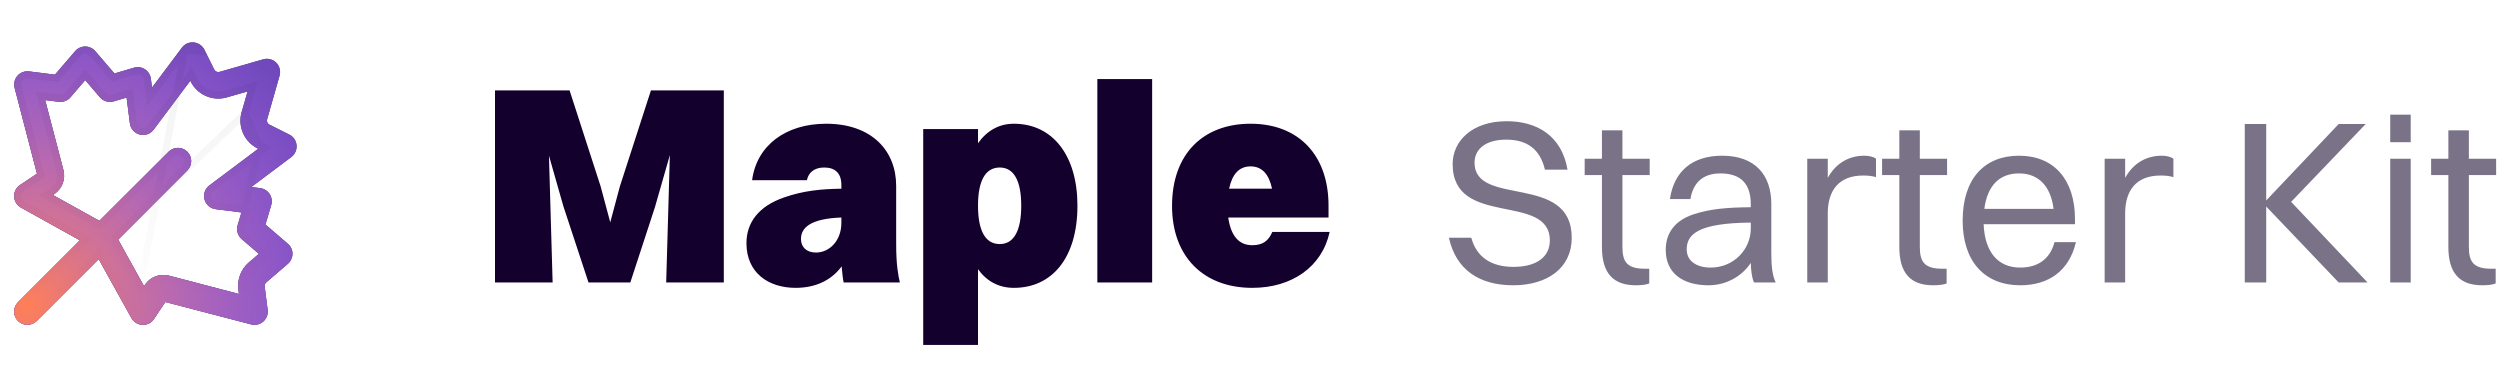
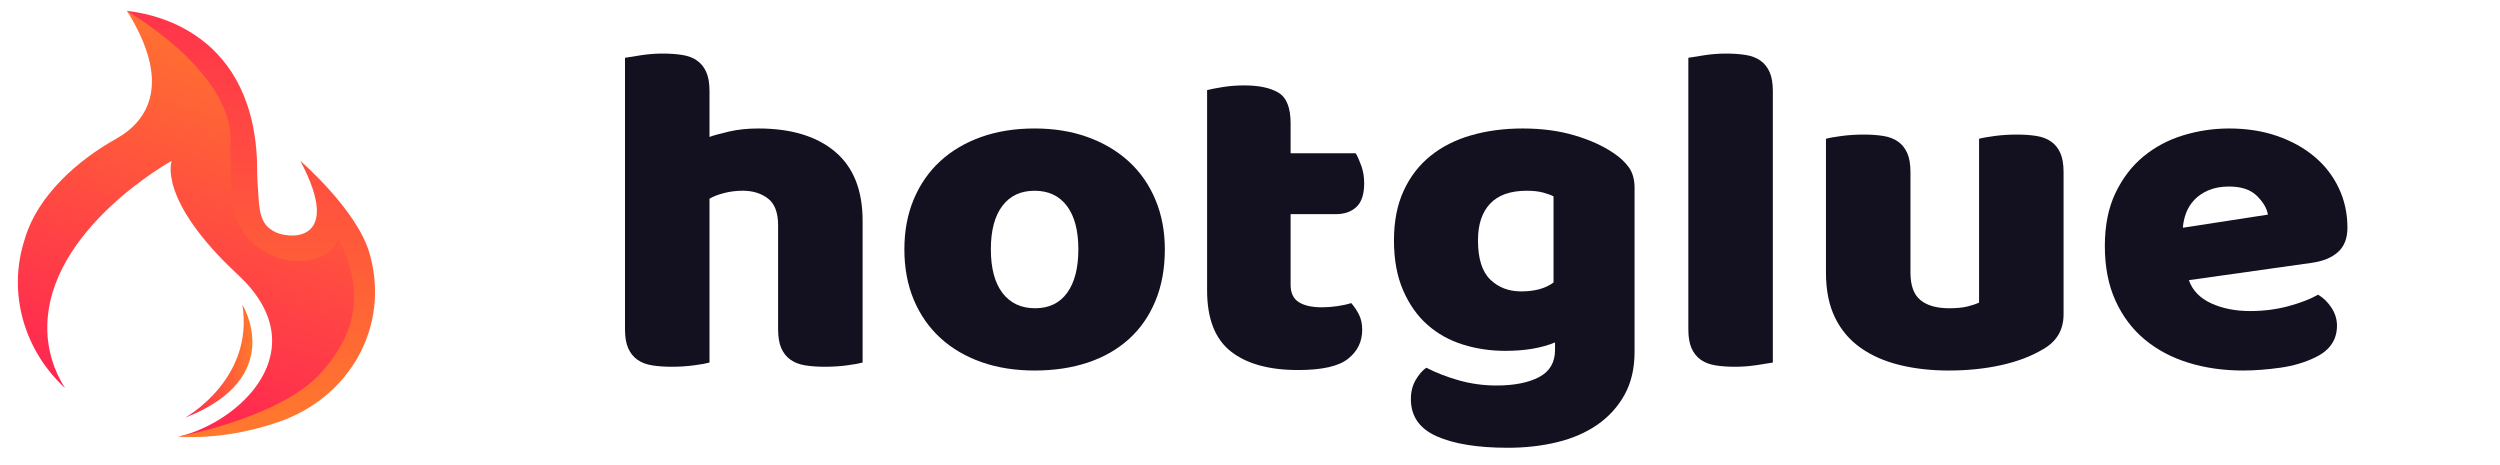
- <svg xmlns="http://www.w3.org/2000/svg" width="177" height="26" viewBox="0 0 177 26" fill="none">
-   <path d="M14.47 3.52C14.325 3.231 14.04 3.036 13.716 3.004C13.392 2.973 13.076 3.114 12.88 3.375L10.763 6.203L10.681 5.574C10.646 5.301 10.494 5.059 10.263 4.907C10.033 4.754 9.748 4.715 9.486 4.793L8.103 5.203L6.744 3.621C6.564 3.414 6.306 3.293 6.033 3.293C5.76 3.293 5.498 3.414 5.322 3.621L3.892 5.285L2.057 5.055C1.748 5.016 1.439 5.133 1.236 5.367C1.033 5.602 0.955 5.918 1.033 6.219L2.619 12.297L1.42 13.098C1.146 13.277 0.99 13.59 1.002 13.914C1.014 14.238 1.197 14.535 1.482 14.695L5.658 17.015L1.275 21.398C0.908 21.765 0.908 22.359 1.275 22.722C1.643 23.085 2.236 23.089 2.6 22.722L6.986 18.343L9.306 22.519C9.466 22.804 9.759 22.988 10.087 22.999C10.415 23.011 10.724 22.855 10.904 22.581L11.704 21.382L17.782 22.968C18.083 23.046 18.403 22.972 18.638 22.765C18.872 22.558 18.989 22.253 18.95 21.945L18.739 20.273C18.728 20.168 18.767 20.066 18.845 19.996L20.38 18.679C20.587 18.5 20.708 18.242 20.708 17.968C20.708 17.695 20.587 17.433 20.38 17.258L18.794 15.898L19.204 14.515C19.282 14.25 19.239 13.969 19.091 13.738C18.942 13.508 18.696 13.355 18.423 13.32L17.798 13.238L20.626 11.117C20.888 10.922 21.024 10.605 20.997 10.281C20.97 9.957 20.774 9.672 20.481 9.527L19.071 8.82C18.939 8.754 18.868 8.598 18.911 8.453L19.794 5.36C19.888 5.032 19.798 4.68 19.556 4.438C19.314 4.196 18.962 4.106 18.634 4.2L15.54 5.09C15.396 5.133 15.243 5.063 15.173 4.93L14.47 3.52ZM8.365 16.965L13.263 12.066C13.63 11.699 13.63 11.105 13.263 10.742C12.896 10.379 12.302 10.375 11.939 10.742L7.037 15.636L3.74 13.805L3.846 13.734C4.4 13.363 4.658 12.684 4.49 12.039L3.197 7.086L4.162 7.207C4.474 7.246 4.787 7.125 4.99 6.887L6.033 5.672L7.076 6.887C7.318 7.168 7.701 7.281 8.056 7.176L8.962 6.906L9.197 8.734C9.244 9.113 9.517 9.426 9.888 9.524C10.259 9.621 10.65 9.484 10.877 9.18L13.474 5.715L13.501 5.77C13.97 6.711 15.044 7.184 16.056 6.895L17.529 6.473L17.107 7.945C16.818 8.957 17.29 10.031 18.232 10.504L18.286 10.531L14.822 13.129C14.517 13.359 14.38 13.75 14.478 14.117C14.575 14.484 14.888 14.758 15.267 14.808L17.095 15.043L16.825 15.949C16.72 16.304 16.833 16.687 17.114 16.929L18.329 17.972L17.622 18.578C17.064 19.054 16.782 19.781 16.876 20.511L16.915 20.812L11.962 19.515C11.318 19.347 10.638 19.605 10.267 20.16L10.197 20.265L8.365 16.965Z" fill="#0D001D" />
-   <path d="M14.47 3.52C14.325 3.231 14.04 3.036 13.716 3.004C13.392 2.973 13.076 3.114 12.88 3.375L10.763 6.203L10.681 5.574C10.646 5.301 10.494 5.059 10.263 4.907C10.033 4.754 9.748 4.715 9.486 4.793L8.103 5.203L6.744 3.621C6.564 3.414 6.306 3.293 6.033 3.293C5.76 3.293 5.498 3.414 5.322 3.621L3.892 5.285L2.057 5.055C1.748 5.016 1.439 5.133 1.236 5.367C1.033 5.602 0.955 5.918 1.033 6.219L2.619 12.297L1.42 13.098C1.146 13.277 0.99 13.59 1.002 13.914C1.014 14.238 1.197 14.535 1.482 14.695L5.658 17.015L1.275 21.398C0.908 21.765 0.908 22.359 1.275 22.722C1.643 23.085 2.236 23.089 2.6 22.722L6.986 18.343L9.306 22.519C9.466 22.804 9.759 22.988 10.087 22.999C10.415 23.011 10.724 22.855 10.904 22.581L11.704 21.382L17.782 22.968C18.083 23.046 18.403 22.972 18.638 22.765C18.872 22.558 18.989 22.253 18.95 21.945L18.739 20.273C18.728 20.168 18.767 20.066 18.845 19.996L20.38 18.679C20.587 18.5 20.708 18.242 20.708 17.968C20.708 17.695 20.587 17.433 20.38 17.258L18.794 15.898L19.204 14.515C19.282 14.25 19.239 13.969 19.091 13.738C18.942 13.508 18.696 13.355 18.423 13.32L17.798 13.238L20.626 11.117C20.888 10.922 21.024 10.605 20.997 10.281C20.97 9.957 20.774 9.672 20.481 9.527L19.071 8.82C18.939 8.754 18.868 8.598 18.911 8.453L19.794 5.36C19.888 5.032 19.798 4.68 19.556 4.438C19.314 4.196 18.962 4.106 18.634 4.2L15.54 5.09C15.396 5.133 15.243 5.063 15.173 4.93L14.47 3.52ZM8.365 16.965L13.263 12.066C13.63 11.699 13.63 11.105 13.263 10.742C12.896 10.379 12.302 10.375 11.939 10.742L7.037 15.636L3.74 13.805L3.846 13.734C4.4 13.363 4.658 12.684 4.49 12.039L3.197 7.086L4.162 7.207C4.474 7.246 4.787 7.125 4.99 6.887L6.033 5.672L7.076 6.887C7.318 7.168 7.701 7.281 8.056 7.176L8.962 6.906L9.197 8.734C9.244 9.113 9.517 9.426 9.888 9.524C10.259 9.621 10.65 9.484 10.877 9.18L13.474 5.715L13.501 5.77C13.97 6.711 15.044 7.184 16.056 6.895L17.529 6.473L17.107 7.945C16.818 8.957 17.29 10.031 18.232 10.504L18.286 10.531L14.822 13.129C14.517 13.359 14.38 13.75 14.478 14.117C14.575 14.484 14.888 14.758 15.267 14.808L17.095 15.043L16.825 15.949C16.72 16.304 16.833 16.687 17.114 16.929L18.329 17.972L17.622 18.578C17.064 19.054 16.782 19.781 16.876 20.511L16.915 20.812L11.962 19.515C11.318 19.347 10.638 19.605 10.267 20.16L10.197 20.265L8.365 16.965Z" fill="url(#paint0_radial_64_8)" />
-   <path d="M14.47 3.52C14.325 3.231 14.04 3.036 13.716 3.004C13.392 2.973 13.076 3.114 12.88 3.375L10.763 6.203L10.681 5.574C10.646 5.301 10.494 5.059 10.263 4.907C10.033 4.754 9.748 4.715 9.486 4.793L8.103 5.203L6.744 3.621C6.564 3.414 6.306 3.293 6.033 3.293C5.76 3.293 5.498 3.414 5.322 3.621L3.892 5.285L2.057 5.055C1.748 5.016 1.439 5.133 1.236 5.367C1.033 5.602 0.955 5.918 1.033 6.219L2.619 12.297L1.42 13.098C1.146 13.277 0.99 13.59 1.002 13.914C1.014 14.238 1.197 14.535 1.482 14.695L5.658 17.015L1.275 21.398C0.908 21.765 0.908 22.359 1.275 22.722C1.643 23.085 2.236 23.089 2.6 22.722L6.986 18.343L9.306 22.519C9.466 22.804 9.759 22.988 10.087 22.999C10.415 23.011 10.724 22.855 10.904 22.581L11.704 21.382L17.782 22.968C18.083 23.046 18.403 22.972 18.638 22.765C18.872 22.558 18.989 22.253 18.95 21.945L18.739 20.273C18.728 20.168 18.767 20.066 18.845 19.996L20.38 18.679C20.587 18.5 20.708 18.242 20.708 17.968C20.708 17.695 20.587 17.433 20.38 17.258L18.794 15.898L19.204 14.515C19.282 14.25 19.239 13.969 19.091 13.738C18.942 13.508 18.696 13.355 18.423 13.32L17.798 13.238L20.626 11.117C20.888 10.922 21.024 10.605 20.997 10.281C20.97 9.957 20.774 9.672 20.481 9.527L19.071 8.82C18.939 8.754 18.868 8.598 18.911 8.453L19.794 5.36C19.888 5.032 19.798 4.68 19.556 4.438C19.314 4.196 18.962 4.106 18.634 4.2L15.54 5.09C15.396 5.133 15.243 5.063 15.173 4.93L14.47 3.52ZM8.365 16.965L13.263 12.066C13.63 11.699 13.63 11.105 13.263 10.742C12.896 10.379 12.302 10.375 11.939 10.742L7.037 15.636L3.74 13.805L3.846 13.734C4.4 13.363 4.658 12.684 4.49 12.039L3.197 7.086L4.162 7.207C4.474 7.246 4.787 7.125 4.99 6.887L6.033 5.672L7.076 6.887C7.318 7.168 7.701 7.281 8.056 7.176L8.962 6.906L9.197 8.734C9.244 9.113 9.517 9.426 9.888 9.524C10.259 9.621 10.65 9.484 10.877 9.18L13.474 5.715L13.501 5.77C13.97 6.711 15.044 7.184 16.056 6.895L17.529 6.473L17.107 7.945C16.818 8.957 17.29 10.031 18.232 10.504L18.286 10.531L14.822 13.129C14.517 13.359 14.38 13.75 14.478 14.117C14.575 14.484 14.888 14.758 15.267 14.808L17.095 15.043L16.825 15.949C16.72 16.304 16.833 16.687 17.114 16.929L18.329 17.972L17.622 18.578C17.064 19.054 16.782 19.781 16.876 20.511L16.915 20.812L11.962 19.515C11.318 19.347 10.638 19.605 10.267 20.16L10.197 20.265L8.365 16.965Z" fill="url(#paint1_radial_64_8)" />
-   <path d="M13.081 3.525L13.08 3.525L10.963 6.353L10.595 6.845L10.515 6.236L10.433 5.607L10.433 5.606C10.407 5.406 10.296 5.228 10.125 5.115C9.958 5.005 9.75 4.975 9.557 5.033L9.557 5.033L8.174 5.443L8.019 5.489L7.914 5.366L6.555 3.785C6.555 3.785 6.555 3.785 6.555 3.785C6.421 3.631 6.231 3.543 6.033 3.543C5.833 3.543 5.641 3.632 5.513 3.783L5.512 3.784L5.512 3.784L4.082 5.448L3.995 5.55L3.861 5.533L2.025 5.303L2.025 5.303C1.799 5.274 1.573 5.36 1.425 5.531C1.274 5.705 1.218 5.937 1.275 6.156C1.275 6.156 1.275 6.156 1.275 6.156L2.861 12.234L2.906 12.406L2.758 12.505L1.559 13.305L1.557 13.306C1.359 13.437 1.243 13.666 1.252 13.905C1.26 14.14 1.394 14.358 1.604 14.477C1.605 14.477 1.605 14.477 1.605 14.477L5.779 16.797L6.069 16.958L5.835 17.192L1.452 21.575C1.182 21.845 1.183 22.279 1.451 22.544C1.723 22.813 2.158 22.813 2.422 22.546L2.423 22.545L6.809 18.166L7.044 17.933L7.205 18.222L9.524 22.396C9.524 22.397 9.524 22.397 9.524 22.397L13.081 3.525ZM13.081 3.525C13.224 3.333 13.455 3.23 13.692 3.253C13.931 3.276 14.14 3.42 14.246 3.631L13.081 3.525ZM8.055 16.921L8.188 16.788L13.086 11.89C13.356 11.62 13.355 11.185 13.087 10.92C12.816 10.651 12.38 10.652 12.117 10.918L12.116 10.919L7.213 15.813L7.08 15.947L6.915 15.855L3.619 14.023L3.26 13.824L3.601 13.597L3.707 13.526C4.173 13.214 4.389 12.644 4.248 12.102L2.955 7.149L2.862 6.792L3.228 6.838L4.193 6.959C4.193 6.959 4.193 6.959 4.193 6.959C4.422 6.988 4.652 6.899 4.8 6.725L4.8 6.724L5.843 5.509L6.033 5.288L6.223 5.509L7.265 6.724C7.265 6.724 7.265 6.724 7.266 6.724C7.444 6.931 7.725 7.014 7.985 6.936C7.985 6.936 7.985 6.936 7.985 6.936L8.891 6.667L9.173 6.583L9.21 6.875L9.445 8.703L9.445 8.704C9.479 8.981 9.679 9.21 9.952 9.282C10.225 9.354 10.511 9.253 10.676 9.031L10.676 9.03L13.274 5.565L13.517 5.241L13.698 5.603L13.725 5.658L13.725 5.658C14.14 6.492 15.091 6.91 15.987 6.654L17.46 6.233L17.893 6.108L17.769 6.542L17.347 8.014L8.055 16.921ZM8.055 16.921L8.146 17.086L9.978 20.387L10.177 20.745L10.405 20.404L10.475 20.299M8.055 16.921L10.475 20.299M10.475 20.299L10.475 20.298C10.787 19.832 11.358 19.616 11.899 19.757L10.475 20.299ZM18.344 10.28L18.398 10.308L18.76 10.489L18.436 10.731L14.972 13.328C14.972 13.328 14.972 13.328 14.972 13.328C14.748 13.498 14.648 13.785 14.719 14.053C14.791 14.321 15.02 14.523 15.299 14.56C15.3 14.56 15.3 14.561 15.3 14.561L17.127 14.795L17.418 14.832L17.334 15.114L17.065 16.02L18.344 10.28ZM18.344 10.28C17.509 9.862 17.091 8.91 17.347 8.014L18.344 10.28ZM18.713 17.973L18.492 18.162L17.785 18.768L17.785 18.768C17.29 19.19 17.041 19.832 17.124 20.479L18.713 17.973ZM18.713 17.973L18.492 17.783M18.713 17.973L18.492 17.783M18.492 17.783L17.278 16.74C17.277 16.74 17.277 16.74 17.277 16.74M18.492 17.783L17.277 16.74M17.277 16.74C17.07 16.561 16.988 16.281 17.065 16.02L17.277 16.74ZM11.899 19.757L16.852 21.054L17.211 21.148L17.163 20.78L17.124 20.479L11.899 19.757Z" stroke="url(#paint2_linear_64_8)" stroke-opacity="0.05" stroke-width="0.5" />
-   <path d="M35.046 20V6.4H40.326L42.526 13.2L43.206 15.74L43.886 13.2L46.086 6.4H51.246V20H47.166L47.426 10.98L46.366 14.68L44.626 20H41.666L39.886 14.6L38.866 11.02L39.126 20H35.046ZM57.129 12.76H53.249C53.569 10.3 55.629 8.76 58.489 8.76C61.709 8.76 63.449 10.66 63.449 13.16V17.26C63.449 18.76 63.589 19.46 63.709 20H59.729C59.669 19.7 59.629 19.32 59.589 18.86C58.789 19.94 57.609 20.38 56.329 20.38C54.409 20.38 52.849 19.32 52.849 17.22C52.849 15.76 53.709 14.6 55.509 13.98C56.869 13.5 58.149 13.38 59.569 13.36V13.1C59.569 12.26 59.129 11.86 58.349 11.86C57.609 11.86 57.229 12.26 57.129 12.76ZM56.709 16.92C56.709 17.48 57.089 17.88 57.769 17.88C58.729 17.88 59.569 17.04 59.569 15.78V15.4C57.349 15.48 56.709 16.14 56.709 16.92ZM69.243 24.42H65.363V9.14H69.243V10.14C69.883 9.24 70.743 8.76 71.783 8.76C74.523 8.76 76.283 11 76.283 14.56C76.283 18.26 74.483 20.38 71.783 20.38C70.723 20.38 69.863 19.92 69.243 19.06V24.42ZM70.783 11.86C69.763 11.86 69.243 12.8 69.243 14.56C69.243 16.34 69.763 17.28 70.783 17.28C71.783 17.28 72.303 16.34 72.303 14.56C72.303 12.8 71.783 11.86 70.783 11.86ZM77.692 20V5.6H81.572V20H77.692ZM94.14 16.42C93.6 18.9 91.46 20.38 88.66 20.38C85.18 20.38 82.98 18.14 82.98 14.58C82.98 10.88 85.2 8.76 88.54 8.76C91.92 8.76 94.06 10.96 94.06 14.56V15.4H86.96C87.14 16.68 87.7 17.36 88.66 17.36C89.38 17.36 89.8 17.08 90.08 16.42H94.14ZM88.54 11.78C87.74 11.78 87.24 12.32 87.02 13.36H90.06C89.84 12.32 89.34 11.78 88.54 11.78Z" fill="#14002D" />
-   <path d="M104.398 11.519C104.398 14.687 111.279 12.229 111.279 16.832C111.279 18.994 109.53 20.198 107.137 20.198C104.728 20.198 103.078 19.093 102.583 16.832H104.167C104.53 18.169 105.537 18.895 107.154 18.895C108.837 18.895 109.728 18.152 109.728 17.03C109.728 13.598 102.847 16.155 102.847 11.618C102.847 10.001 104.2 8.582 106.675 8.582C108.837 8.582 110.569 9.621 110.982 12.014H109.381C109.035 10.529 108.078 9.886 106.642 9.886C105.223 9.886 104.398 10.529 104.398 11.519ZM113.416 17.476V12.393H112.195V11.239H113.416V9.226H114.868V11.239H116.799V12.393H114.868V17.476C114.868 18.532 115.182 19.026 116.469 19.026H116.766V20.066C116.601 20.148 116.238 20.198 115.825 20.198C114.192 20.198 113.416 19.323 113.416 17.476ZM119.683 14.093H118.231C118.511 12.162 119.782 11.024 121.927 11.024C124.27 11.024 125.408 12.393 125.408 14.44V17.888C125.408 18.895 125.491 19.521 125.722 20H124.187C124.022 19.654 123.973 19.142 123.956 18.614C123.214 19.72 122.026 20.198 120.97 20.198C119.155 20.198 117.934 19.357 117.934 17.69C117.934 16.485 118.594 15.611 119.881 15.182C121.069 14.786 122.273 14.687 123.956 14.671V14.473C123.956 13.053 123.296 12.278 121.795 12.278C120.541 12.278 119.864 12.971 119.683 14.093ZM119.419 17.657C119.419 18.465 120.095 18.944 121.118 18.944C122.735 18.944 123.956 17.674 123.956 16.172V15.759C120.227 15.793 119.419 16.584 119.419 17.657ZM127.954 20V11.239H129.406V12.591C130 11.519 130.94 11.024 131.996 11.024C132.343 11.024 132.656 11.107 132.821 11.239V12.542C132.574 12.46 132.26 12.427 131.914 12.427C130.165 12.427 129.406 13.515 129.406 15.1V20H127.954ZM134.472 17.476V12.393H133.251V11.239H134.472V9.226H135.924V11.239H137.854V12.393H135.924V17.476C135.924 18.532 136.237 19.026 137.524 19.026H137.821V20.066C137.656 20.148 137.293 20.198 136.881 20.198C135.247 20.198 134.472 19.323 134.472 17.476ZM146.975 17.145C146.497 19.192 145.028 20.198 143.032 20.198C140.491 20.198 138.956 18.482 138.956 15.627C138.956 12.658 140.491 11.024 142.949 11.024C145.424 11.024 146.909 12.723 146.909 15.512V15.875H140.441C140.524 17.838 141.448 18.944 143.032 18.944C144.269 18.944 145.144 18.35 145.457 17.145H146.975ZM142.949 12.278C141.547 12.278 140.705 13.152 140.491 14.786H145.391C145.193 13.169 144.319 12.278 142.949 12.278ZM149.009 20V11.239H150.461V12.591C151.055 11.519 151.996 11.024 153.052 11.024C153.398 11.024 153.712 11.107 153.877 11.239V12.542C153.629 12.46 153.316 12.427 152.969 12.427C151.22 12.427 150.461 13.515 150.461 15.1V20H149.009ZM158.93 20V8.78H160.448V14.192L165.579 8.78H167.493L162.213 14.291L167.625 20H165.579L160.448 14.621V20H158.93ZM169.227 10.067V8.12H170.679V10.067H169.227ZM169.227 20V11.239H170.679V20H169.227ZM173.344 17.476V12.393H172.123V11.239H173.344V9.226H174.796V11.239H176.727V12.393H174.796V17.476C174.796 18.532 175.11 19.026 176.397 19.026H176.694V20.066C176.529 20.148 176.166 20.198 175.753 20.198C174.12 20.198 173.344 19.323 173.344 17.476Z" fill="#0D0027" fill-opacity="0.55" />
+ <svg xmlns="http://www.w3.org/2000/svg" width="140" height="26" viewBox="0 0 140 26" fill="none">
+   <path d="M68.475 4.875C68.094 4.936 67.802 4.992 67.598 5.045V16.265C67.598 17.839 68.038 18.975 68.92 19.674C69.801 20.372 71.059 20.722 72.692 20.722C74.028 20.722 74.961 20.513 75.49 20.093C76.019 19.674 76.283 19.132 76.283 18.468C76.283 18.136 76.222 17.852 76.102 17.616C75.981 17.38 75.838 17.166 75.671 16.973C75.448 17.044 75.188 17.1 74.891 17.144C74.594 17.188 74.307 17.209 74.028 17.209C73.471 17.209 73.04 17.114 72.734 16.921C72.427 16.729 72.274 16.406 72.274 15.951V11.992H74.808C75.29 11.992 75.675 11.857 75.963 11.586C76.25 11.315 76.394 10.874 76.394 10.262C76.394 9.913 76.343 9.594 76.241 9.305C76.139 9.017 76.032 8.777 75.921 8.584H72.274V6.906C72.274 6.033 72.047 5.46 71.592 5.189C71.137 4.918 70.502 4.783 69.685 4.783C69.258 4.783 68.855 4.813 68.475 4.875V4.875Z" fill="#13101F" />
+   <path d="M86.998 10.996C86.868 10.927 86.678 10.857 86.428 10.787C86.177 10.717 85.866 10.682 85.495 10.682C84.586 10.682 83.904 10.922 83.449 11.403C82.994 11.884 82.767 12.569 82.767 13.461C82.767 14.475 82.994 15.204 83.449 15.65C83.904 16.096 84.484 16.318 85.189 16.318C85.95 16.318 86.553 16.152 86.998 15.82V10.996ZM85.272 7.195C86.33 7.195 87.291 7.322 88.154 7.575C89.017 7.829 89.745 8.156 90.339 8.558C90.71 8.803 91.002 9.074 91.216 9.371C91.429 9.668 91.536 10.053 91.536 10.524V19.7C91.536 20.626 91.35 21.426 90.979 22.099C90.608 22.772 90.102 23.331 89.462 23.777C88.822 24.223 88.07 24.55 87.207 24.76C86.344 24.97 85.421 25.075 84.437 25.075C82.748 25.075 81.421 24.86 80.457 24.432C79.491 24.004 79.009 23.309 79.009 22.348C79.009 21.946 79.097 21.592 79.273 21.286C79.45 20.98 79.649 20.749 79.872 20.592C80.41 20.871 81.018 21.107 81.695 21.299C82.373 21.491 83.073 21.588 83.797 21.588C84.799 21.588 85.597 21.43 86.191 21.116C86.785 20.801 87.082 20.294 87.082 19.595V19.176C86.321 19.491 85.393 19.648 84.298 19.648C83.463 19.648 82.67 19.53 81.918 19.294C81.166 19.058 80.507 18.691 79.942 18.193C79.375 17.695 78.921 17.052 78.578 16.266C78.234 15.479 78.062 14.545 78.062 13.461C78.062 12.395 78.243 11.468 78.605 10.682C78.967 9.895 79.468 9.244 80.109 8.729C80.749 8.213 81.51 7.829 82.391 7.575C83.272 7.322 84.233 7.195 85.272 7.195" fill="#13101F" />
+   <path d="M99.279 20.303C99.075 20.338 98.773 20.386 98.374 20.447C97.975 20.508 97.572 20.539 97.164 20.539C96.755 20.539 96.388 20.513 96.064 20.46C95.739 20.408 95.466 20.303 95.243 20.146C95.02 19.988 94.848 19.775 94.728 19.504C94.607 19.233 94.547 18.879 94.547 18.442V3.236C94.751 3.201 95.052 3.153 95.452 3.092C95.85 3.031 96.254 3 96.662 3C97.07 3 97.437 3.026 97.762 3.079C98.087 3.131 98.361 3.236 98.583 3.393C98.806 3.551 98.977 3.765 99.098 4.036C99.219 4.307 99.279 4.661 99.279 5.097V20.303V20.303Z" fill="#13101F" />
+   <path d="M102.254 7.772C102.439 7.719 102.732 7.667 103.131 7.614C103.53 7.562 103.942 7.536 104.37 7.536C104.778 7.536 105.144 7.562 105.469 7.614C105.794 7.667 106.068 7.772 106.29 7.929C106.513 8.086 106.684 8.3 106.805 8.571C106.926 8.842 106.986 9.196 106.986 9.633V15.27C106.986 15.986 107.172 16.498 107.543 16.803C107.914 17.109 108.452 17.262 109.158 17.262C109.584 17.262 109.932 17.227 110.202 17.157C110.47 17.087 110.679 17.017 110.828 16.948V7.772C111.013 7.719 111.306 7.667 111.705 7.614C112.104 7.562 112.516 7.536 112.944 7.536C113.352 7.536 113.718 7.562 114.043 7.614C114.368 7.667 114.642 7.772 114.864 7.929C115.087 8.086 115.258 8.3 115.379 8.571C115.5 8.842 115.56 9.196 115.56 9.633V17.603C115.56 18.477 115.171 19.132 114.391 19.569C113.741 19.954 112.967 20.247 112.067 20.447C111.166 20.648 110.188 20.749 109.13 20.749C108.128 20.749 107.204 20.644 106.36 20.434C105.515 20.225 104.787 19.901 104.175 19.464C103.562 19.028 103.089 18.464 102.755 17.773C102.421 17.083 102.254 16.248 102.254 15.27V7.772V7.772Z" fill="#13101F" />
+   <path d="M35.905 3.092C35.505 3.153 35.204 3.201 35 3.236V18.442C35 18.879 35.06 19.233 35.181 19.504C35.301 19.775 35.473 19.988 35.696 20.146C35.919 20.303 36.192 20.408 36.517 20.46C36.842 20.513 37.208 20.539 37.617 20.539C38.043 20.539 38.456 20.513 38.855 20.46C39.255 20.408 39.547 20.355 39.732 20.303V11.127C39.936 11.005 40.206 10.9 40.54 10.813C40.874 10.725 41.226 10.681 41.597 10.681C42.154 10.681 42.623 10.826 43.003 11.114C43.383 11.402 43.574 11.905 43.574 12.622V18.442C43.574 18.879 43.634 19.233 43.755 19.504C43.875 19.775 44.047 19.988 44.27 20.146C44.493 20.303 44.766 20.408 45.091 20.46C45.416 20.513 45.782 20.539 46.191 20.539C46.617 20.539 47.03 20.513 47.43 20.46C47.828 20.408 48.121 20.355 48.306 20.303V12.36C48.306 10.647 47.791 9.358 46.761 8.493C45.731 7.627 44.298 7.195 42.461 7.195C41.866 7.195 41.324 7.252 40.832 7.365C40.34 7.479 39.973 7.579 39.732 7.667V5.097C39.732 4.661 39.672 4.307 39.551 4.036C39.431 3.765 39.259 3.551 39.036 3.393C38.814 3.236 38.54 3.131 38.215 3.079C37.89 3.026 37.524 3 37.116 3C36.707 3 36.304 3.031 35.905 3.092V3.092Z" fill="#13101F" />
+   <path d="M54.959 7.667C54.069 7.981 53.303 8.432 52.663 9.017C52.023 9.603 51.526 10.315 51.173 11.154C50.821 11.993 50.645 12.928 50.645 13.959C50.645 15.008 50.821 15.951 51.173 16.79C51.526 17.629 52.023 18.341 52.663 18.927C53.303 19.513 54.069 19.962 54.959 20.277C55.85 20.592 56.843 20.749 57.938 20.749C59.033 20.749 60.026 20.6 60.917 20.303C61.807 20.006 62.573 19.569 63.213 18.992C63.853 18.416 64.35 17.704 64.702 16.856C65.055 16.008 65.231 15.043 65.231 13.959C65.231 12.945 65.055 12.019 64.702 11.18C64.35 10.341 63.853 9.629 63.213 9.043C62.573 8.458 61.807 8.004 60.917 7.68C60.026 7.357 59.033 7.195 57.938 7.195C56.843 7.195 55.85 7.352 54.959 7.667V7.667ZM56.142 16.41C55.706 15.842 55.488 15.025 55.488 13.959C55.488 12.91 55.701 12.102 56.129 11.534C56.555 10.966 57.158 10.682 57.938 10.682C58.717 10.682 59.32 10.966 59.748 11.534C60.174 12.102 60.388 12.91 60.388 13.959C60.388 15.008 60.179 15.82 59.761 16.397C59.344 16.974 58.745 17.262 57.966 17.262C57.186 17.262 56.578 16.978 56.142 16.41V16.41Z" fill="#13101F" />
+   <path d="M124.83 10.446C124.385 10.446 124 10.516 123.675 10.656C123.35 10.796 123.086 10.975 122.882 11.193C122.677 11.412 122.524 11.656 122.422 11.927C122.32 12.198 122.26 12.473 122.241 12.753L127.002 12.019C126.946 11.669 126.742 11.32 126.389 10.97C126.037 10.621 125.517 10.446 124.83 10.446V10.446ZM125.61 20.749C124.515 20.749 123.499 20.605 122.562 20.316C121.624 20.028 120.808 19.595 120.112 19.019C119.416 18.442 118.868 17.717 118.47 16.843C118.07 15.969 117.871 14.947 117.871 13.775C117.871 12.622 118.07 11.63 118.47 10.8C118.868 9.97 119.392 9.288 120.042 8.755C120.692 8.222 121.434 7.829 122.269 7.575C123.104 7.322 123.958 7.195 124.83 7.195C125.814 7.195 126.71 7.335 127.517 7.614C128.324 7.894 129.02 8.279 129.604 8.768C130.189 9.257 130.644 9.843 130.968 10.524C131.293 11.206 131.456 11.949 131.456 12.753C131.456 13.347 131.279 13.802 130.927 14.116C130.574 14.431 130.082 14.632 129.451 14.719L122.576 15.689C122.78 16.266 123.197 16.698 123.828 16.987C124.459 17.275 125.183 17.419 126 17.419C126.76 17.419 127.479 17.328 128.157 17.144C128.834 16.96 129.386 16.747 129.813 16.502C130.11 16.677 130.36 16.921 130.565 17.236C130.769 17.55 130.871 17.883 130.871 18.232C130.871 19.019 130.481 19.604 129.702 19.989C129.108 20.286 128.44 20.487 127.698 20.592C126.955 20.696 126.259 20.749 125.61 20.749" fill="#13101F" />
+   <path d="M6.496 7.776C4.338 8.979 2.114 10.961 1.405 13.328C1.393 13.369 1.381 13.408 1.369 13.446C0.404 16.462 1.391 19.666 3.644 21.731C3.014 20.759 2.648 19.6 2.648 18.355C2.648 12.839 9.616 9.007 9.616 9.007C9.616 9.007 8.775 11.155 13.332 15.394C17.83 19.578 13.402 23.686 9.966 24.457C10.19 24.457 16.005 23.638 18.195 20.986C18.195 20.986 21.777 17.639 18.907 13.147C18.907 13.147 18.859 14.093 17.384 14.378C15.227 14.795 13.418 13.378 13.213 11.191C13.14 10.406 13.101 9.57 13.101 8.336C13.239 8.245 14.34 4.468 7.177 0.645L7.2 0.62C7.157 0.614 7.112 0.612 7.112 0.612C9.586 4.57 8.384 6.725 6.496 7.776V7.776Z" fill="url(#paint0_linear_1980_3411)" />
+   <path d="M7.835 1.074C7.892 1.112 8.068 1.233 8.1 1.255C8.159 1.296 8.677 1.668 8.83 1.784L9.356 2.196L9.563 2.367L10.01 2.756L10.375 3.096L10.54 3.258L10.895 3.627L11.31 4.099L11.696 4.596L11.987 5.022L12.253 5.472L12.517 6.013L12.653 6.359L12.791 6.813L12.883 7.292L12.914 7.735V7.739L12.908 7.916C12.879 8.84 12.985 11.14 12.99 11.198C13.086 12.223 13.583 13.116 14.307 13.732C14.403 13.814 14.713 14.034 14.767 14.068C14.874 14.134 15.33 14.356 15.449 14.399C16.047 14.617 16.709 14.682 17.383 14.552C18.028 14.427 18.4 14.173 18.616 13.926C18.631 13.908 18.645 13.891 18.659 13.873C18.756 13.751 18.825 13.636 18.851 13.536C18.896 13.368 18.907 13.319 18.909 13.306C20.882 17.013 19.255 19.407 18.028 20.818C15.789 23.393 9.968 24.457 9.968 24.457C12.095 24.569 13.998 24.177 15.579 23.637C19.606 22.263 21.877 18.244 20.686 14.16C19.983 11.746 16.818 9.007 16.818 9.007C19.315 13.704 16.069 13.43 15.285 12.926C15.262 12.912 15.139 12.83 15.117 12.814C14.438 12.313 14.514 11.256 14.446 10.575C14.39 10.015 14.401 9.193 14.39 8.952C14.054 1.395 7.98 0.731 7.201 0.62C7.172 0.616 7.143 0.613 7.113 0.612C7.209 0.672 7.802 1.052 7.835 1.074V1.074Z" fill="url(#paint1_linear_1980_3411)" />
+   <path d="M10.359 23.393C16.125 21.154 13.572 17.061 13.572 17.061C14.244 21.259 10.359 23.393 10.359 23.393V23.393Z" fill="url(#paint2_linear_1980_3411)" />
  <defs>
-     <radialGradient id="paint0_radial_64_8" cx="0" cy="0" r="1" gradientUnits="userSpaceOnUse" gradientTransform="translate(1 23) rotate(-47.3271) scale(79.1336 79.1337)">
-       <stop stop-color="#9563FF" />
-       <stop offset="1" stop-color="#9563FF" stop-opacity="0" />
-     </radialGradient>
-     <radialGradient id="paint1_radial_64_8" cx="0" cy="0" r="1" gradientUnits="userSpaceOnUse" gradientTransform="translate(1.90911 21.6364) rotate(-41.7101) scale(28.0094 28.0093)">
-       <stop stop-color="#FF7F57" />
-       <stop offset="1" stop-color="#9563FF" stop-opacity="0" />
-     </radialGradient>
-     <linearGradient id="paint2_linear_64_8" x1="11" y1="3" x2="11" y2="23" gradientUnits="userSpaceOnUse">
-       <stop />
-       <stop offset="1" stop-opacity="0" />
+     <linearGradient id="paint0_linear_1980_3411" x1="8.1" y1="23.363" x2="15.743" y2="0.35" gradientUnits="userSpaceOnUse">
+       <stop stop-color="#FF2651" />
+       <stop offset="0.01" stop-color="#FF2651" />
+       <stop offset="1" stop-color="#FF7B2C" />
+     </linearGradient>
+     <linearGradient id="paint1_linear_1980_3411" x1="14.058" y1="25.04" x2="14.058" y2="-4.462" gradientUnits="userSpaceOnUse">
+       <stop stop-color="#FF7B2C" />
+       <stop offset="0.99" stop-color="#FF2651" />
+       <stop offset="1" stop-color="#FF2651" />
+     </linearGradient>
+     <linearGradient id="paint2_linear_1980_3411" x1="10.359" y1="20.202" x2="14.216" y2="20.202" gradientUnits="userSpaceOnUse">
+       <stop stop-color="#FF2651" />
+       <stop offset="0.01" stop-color="#FF2651" />
+       <stop offset="1" stop-color="#FF7B2C" />
    </linearGradient>
  </defs>
</svg>
